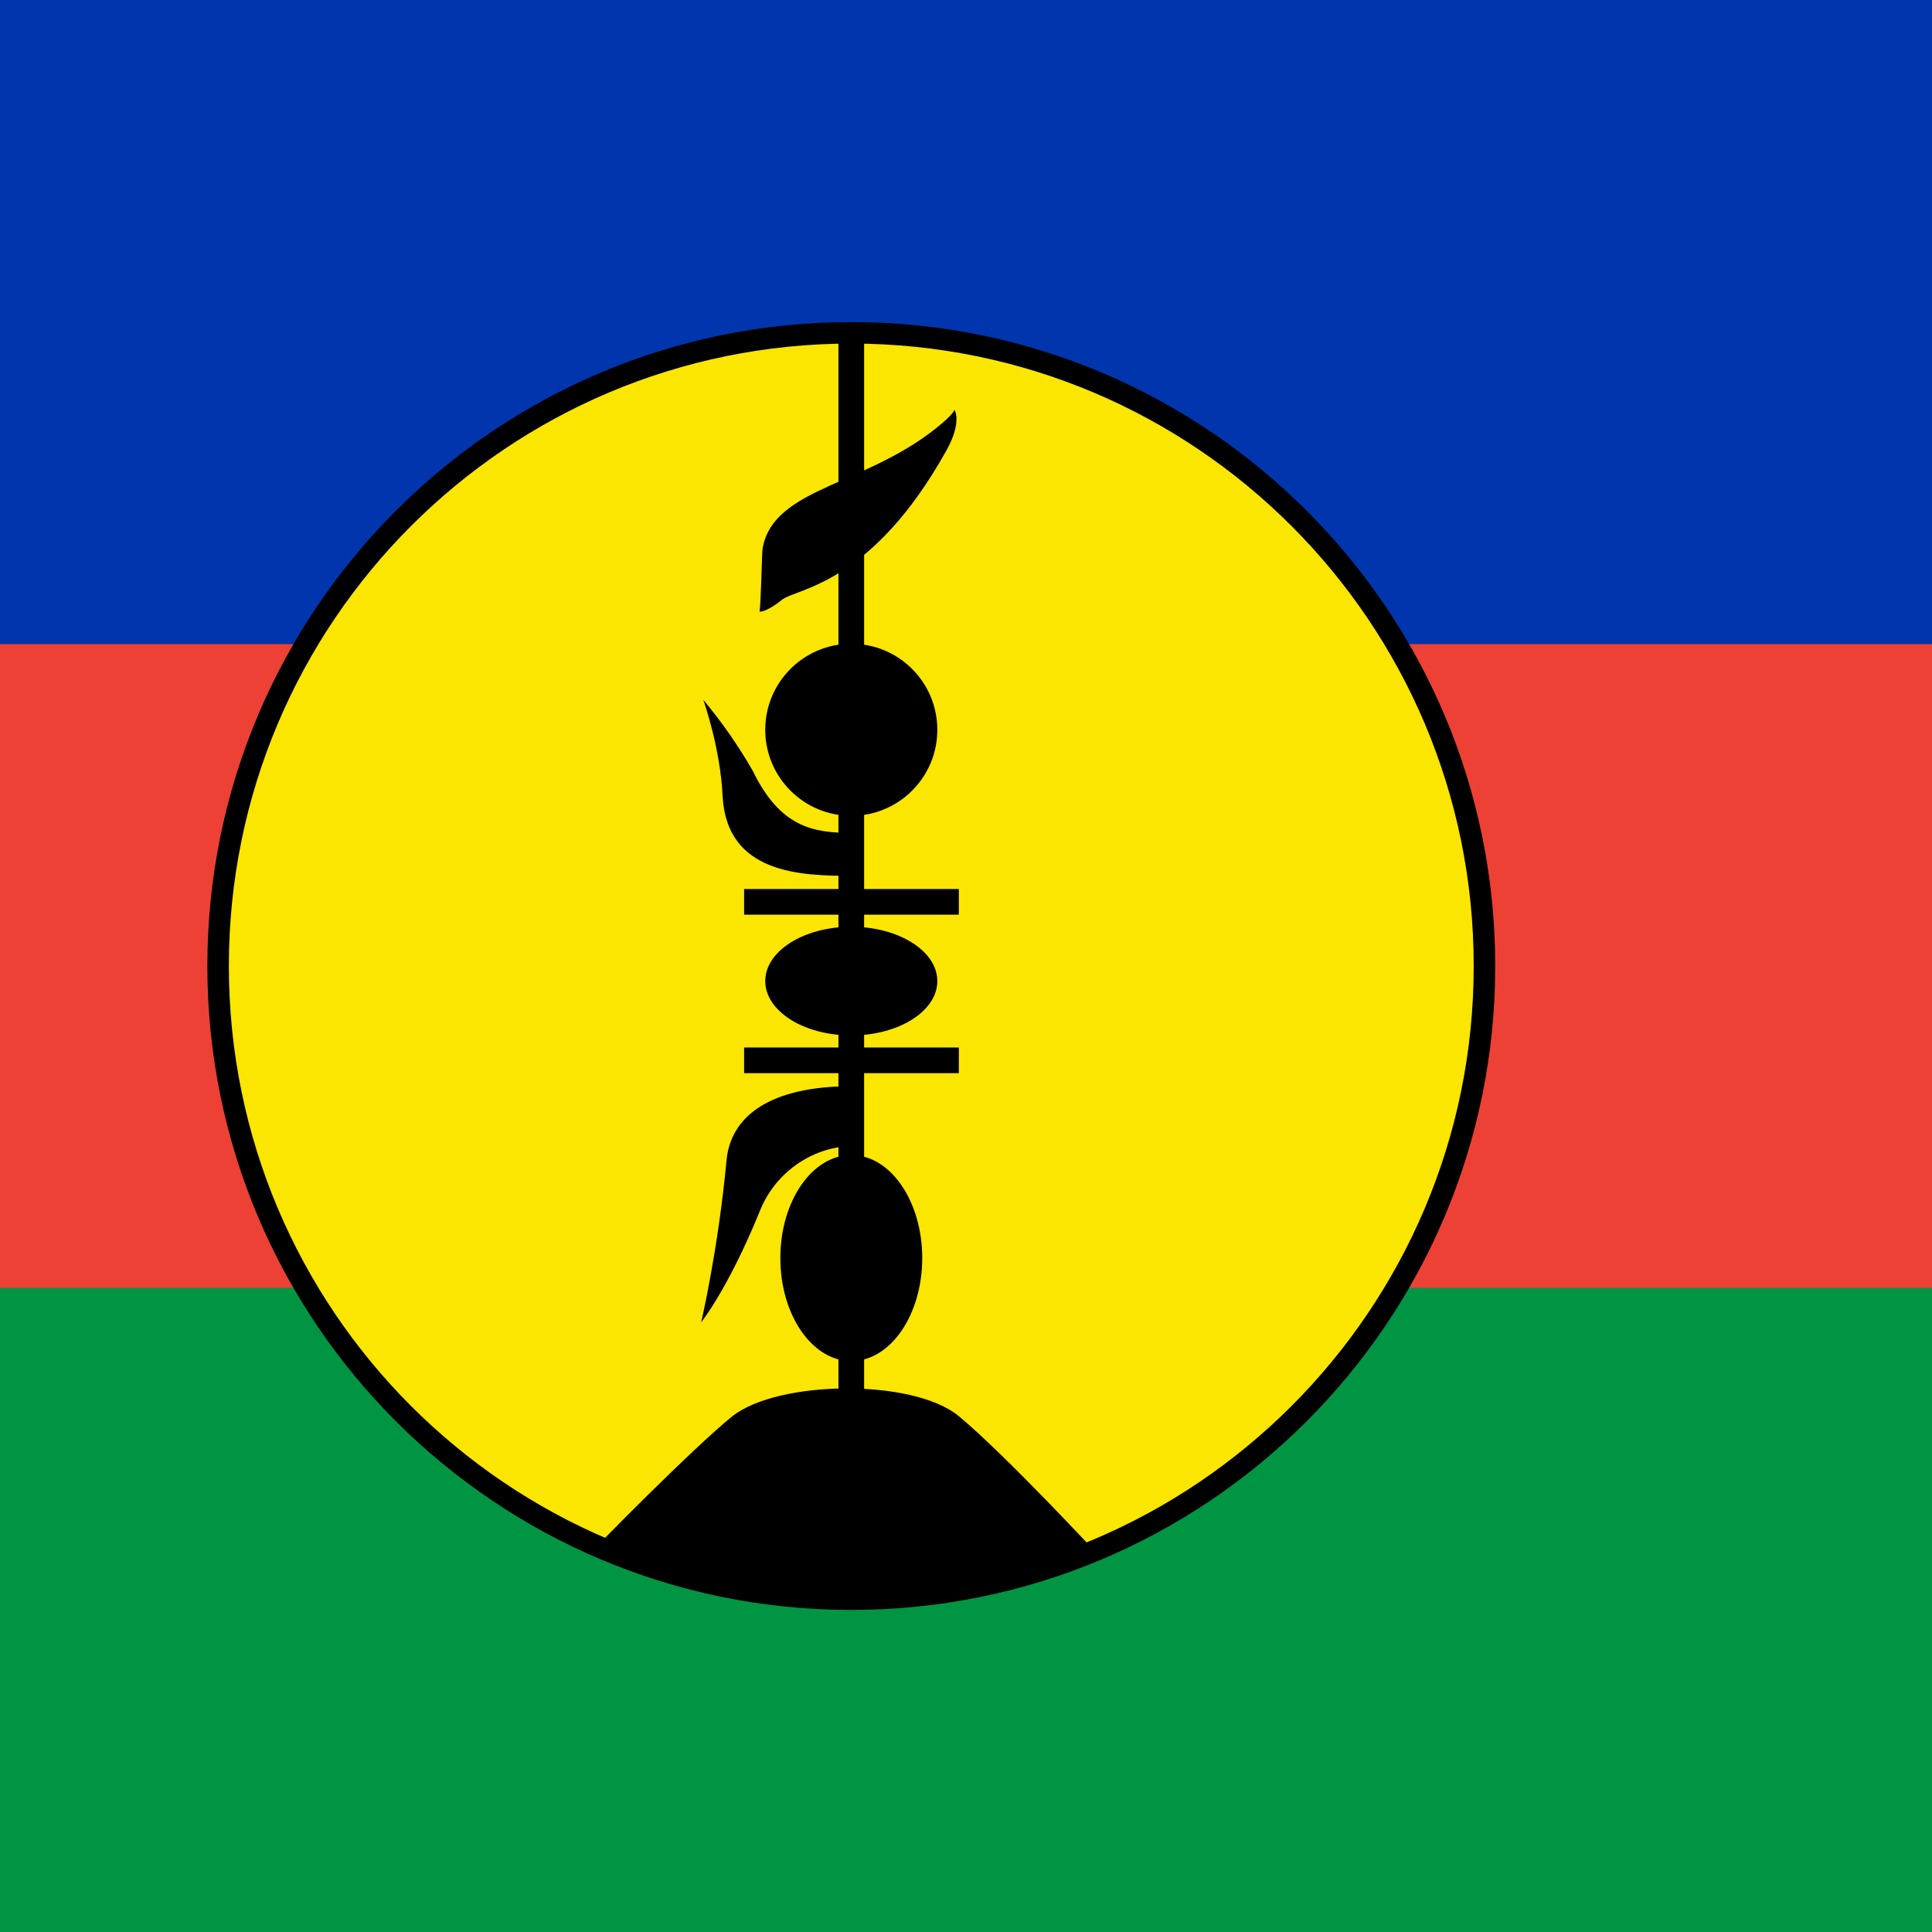
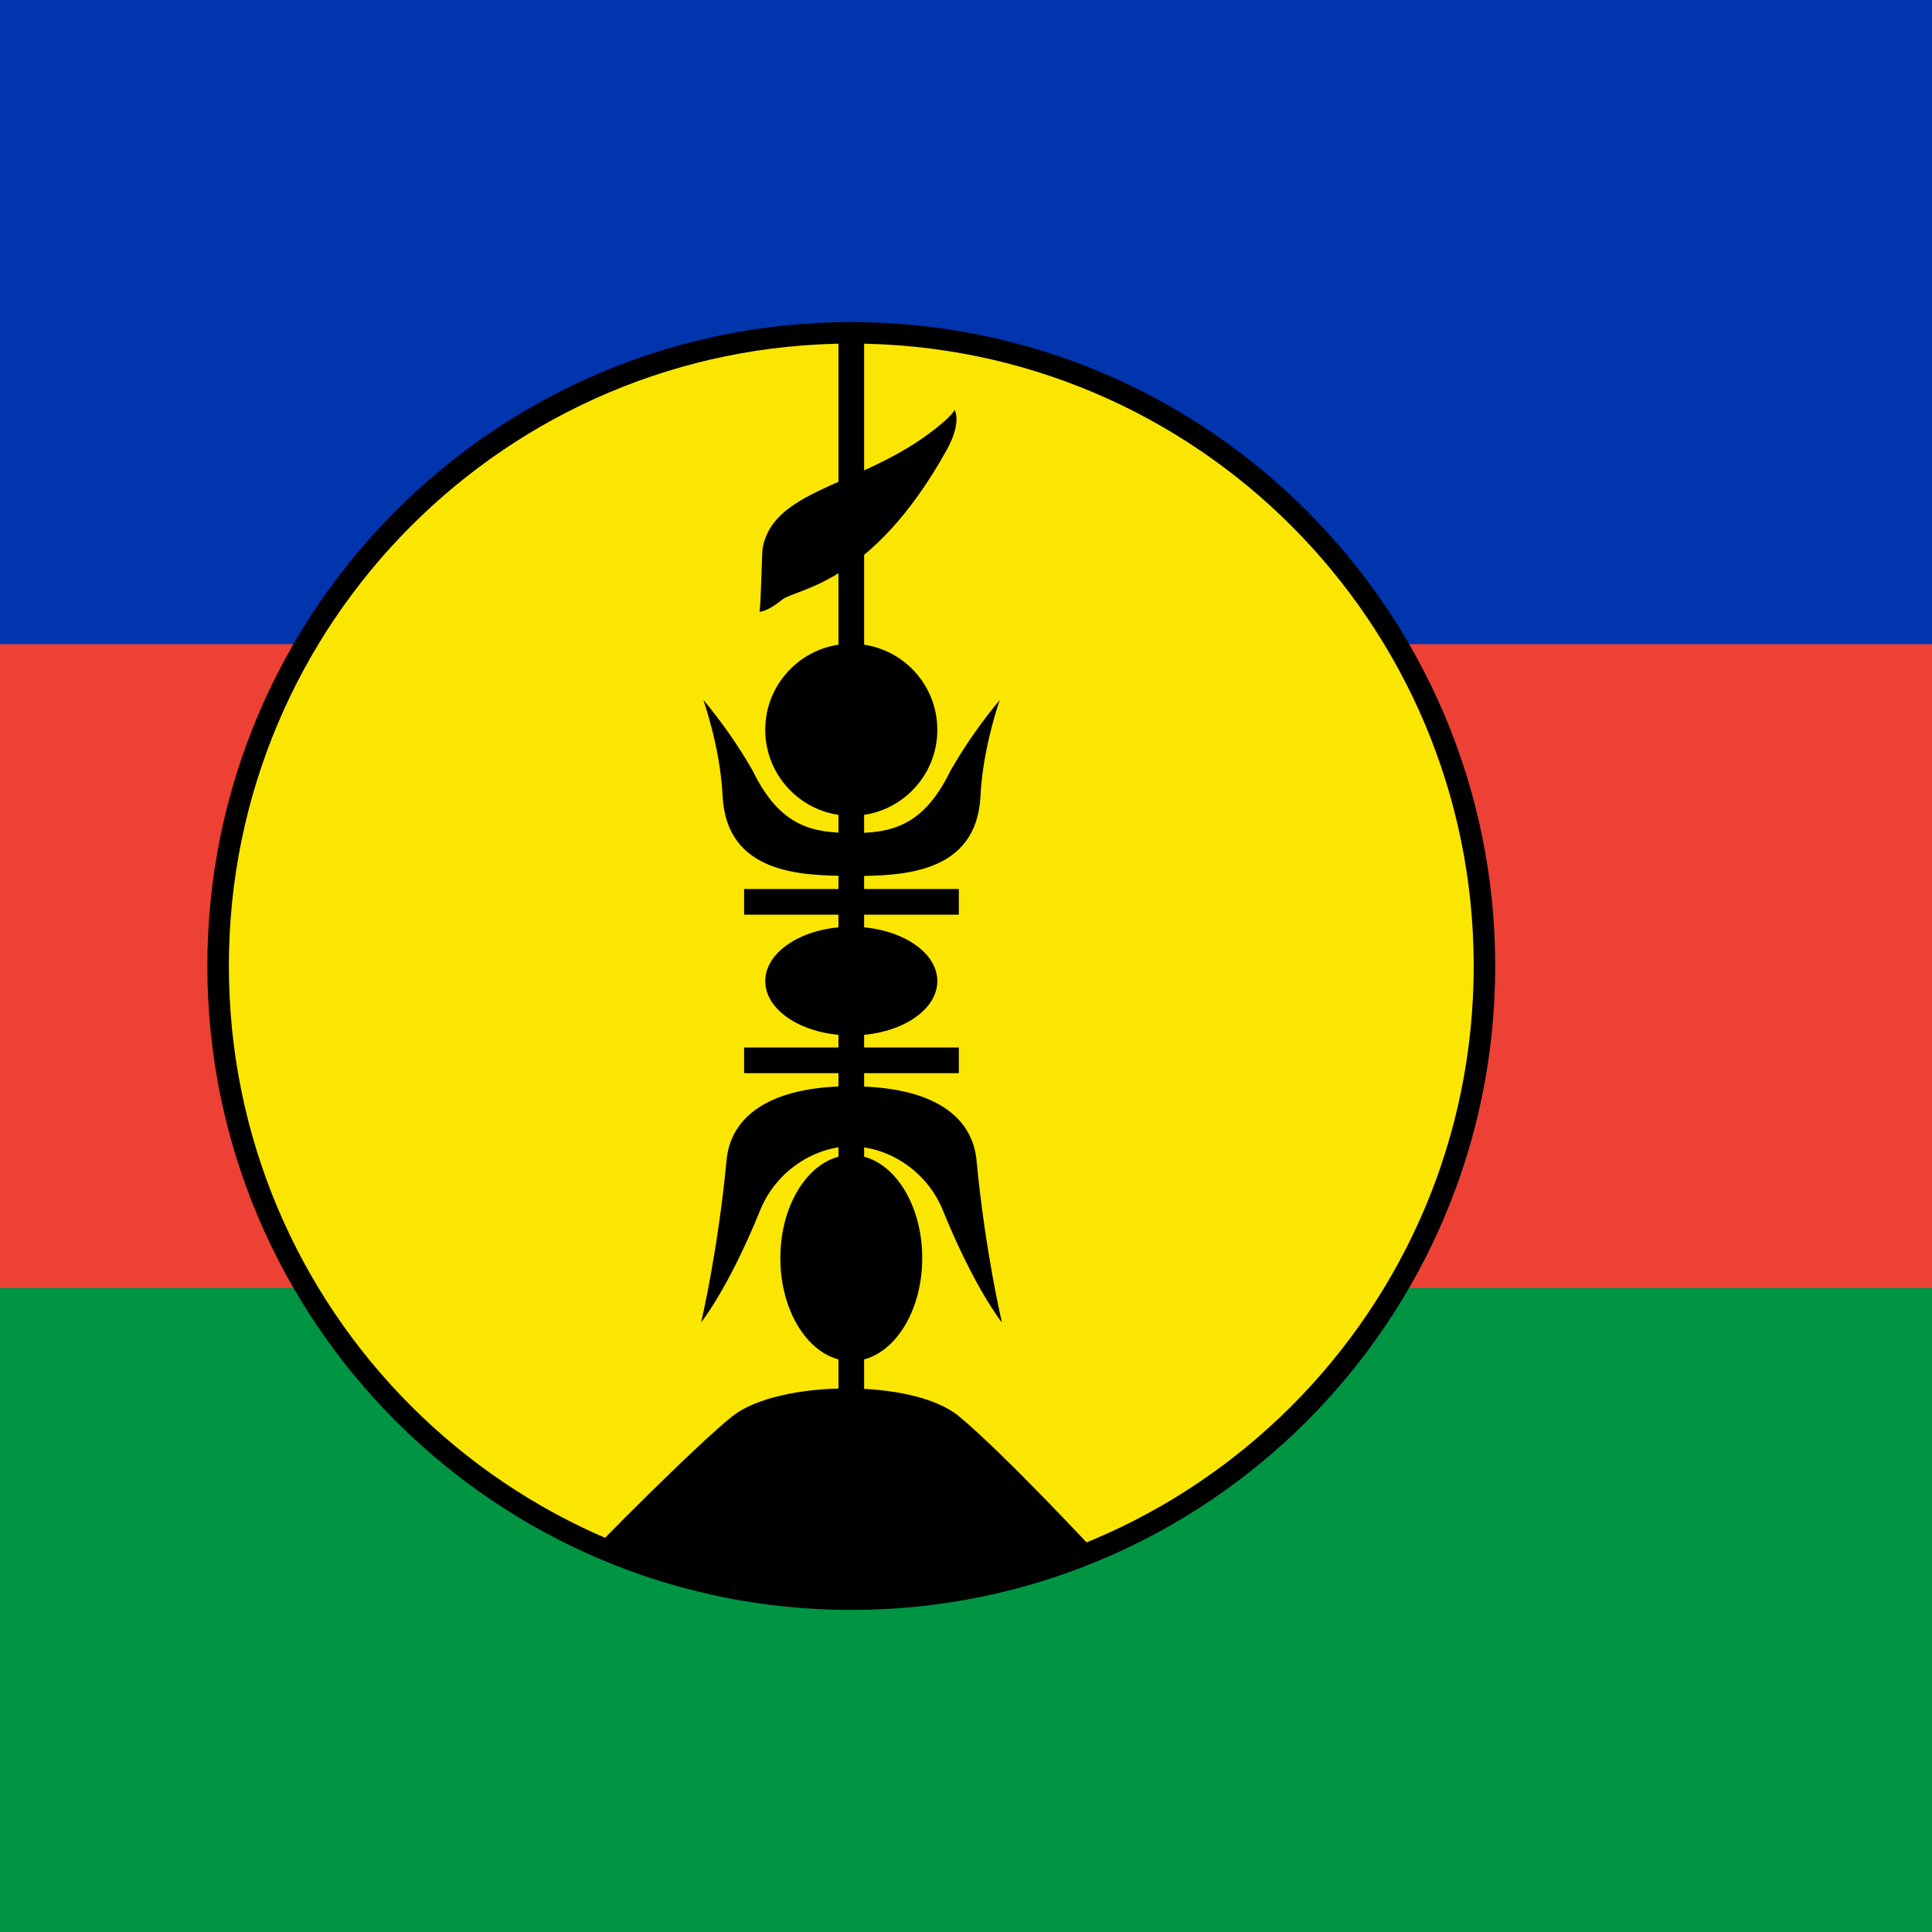
<svg xmlns="http://www.w3.org/2000/svg" xmlns:xlink="http://www.w3.org/1999/xlink" id="flag-icon-css-nc" viewBox="0 0 512 512">
  <path fill="#009543" stroke-width=".8" d="M0 0h512v512H0z" />
  <path fill="#ed4135" stroke-width=".8" d="M0 0h512v341.3H0z" />
  <path fill="#0035ad" stroke-width=".8" d="M0 0h512v170.7H0z" />
  <circle cx="225.6" cy="256" r="167.8" fill="#fae600" stroke="#000" stroke-width="5.7" />
  <path stroke="#000" stroke-width="6.8" d="M197.2 281h56.9m-56.9-42h56.9M225.6 88.6v286.8" />
  <path stroke-width="1.1" d="M158 410c68.6 28 132.8 1.8 132.8 1.8s-24.3-26.2-36.7-36.5c-12.1-10-47.8-9.6-60 0-10 8-39.2 37.5-36 34.8z" />
  <ellipse cx="225.6" cy="333.4" stroke-width="1.1" rx="18.8" ry="27.3" />
  <ellipse cx="225.6" cy="260" stroke-width="1.1" rx="22.8" ry="14.4" />
  <circle cx="225.6" cy="193.4" r="22.8" stroke-width="1.1" />
  <path stroke-width="1.1" d="M253 108.7s2 3.2-2.2 10.7c-19.9 35.7-39.7 36.5-43.5 39.5-4.2 3.4-6 3.2-6 3.2.4-3 .6-15.6.8-16.8 3-16.6 28.3-16.4 48-33.5 3-2.7 2.8-3.2 2.8-3.2z" />
  <path d="M265.5 163s4 11.2 4.5 22.5c1 18 18.2 18.5 30 18.5v-10c-8.9 0-16.6-1.3-23-14.5a115 115 0 00-11.5-16.5zm-.5 145s6.3-7.8 13.7-26c3.8-9.5 13-15 21.3-15v-14c-19 0-28.2 7-29.1 17.4-2 21.1-5.9 37.6-5.9 37.6z" transform="translate(-115.7) scale(1.13778)" />
  <use width="100%" height="100%" transform="matrix(-1 0 0 1 451.3 0)" xlink:href="#leaf" />
+   <path d="M 226.269 350.478 C 226.269 350.478 230.82 337.735 231.389 324.878 C 232.527 304.398 252.097 303.829 265.522 303.829 L 265.522 315.207 C 255.396 315.207 246.635 316.686 239.353 331.705 C 235.549 338.333 231.17 344.614 226.269 350.478 Z M 225.7 185.5 C 225.7 185.5 232.868 194.375 241.288 215.082 C 245.611 225.891 256.079 232.149 265.522 232.149 L 265.522 248.078 C 243.905 248.078 233.437 240.113 232.413 228.28 C 230.137 204.273 225.7 185.5 225.7 185.5 Z" transform="matrix(-1, 0, 0, -1, 491.222, 535.978)" />
</svg>
